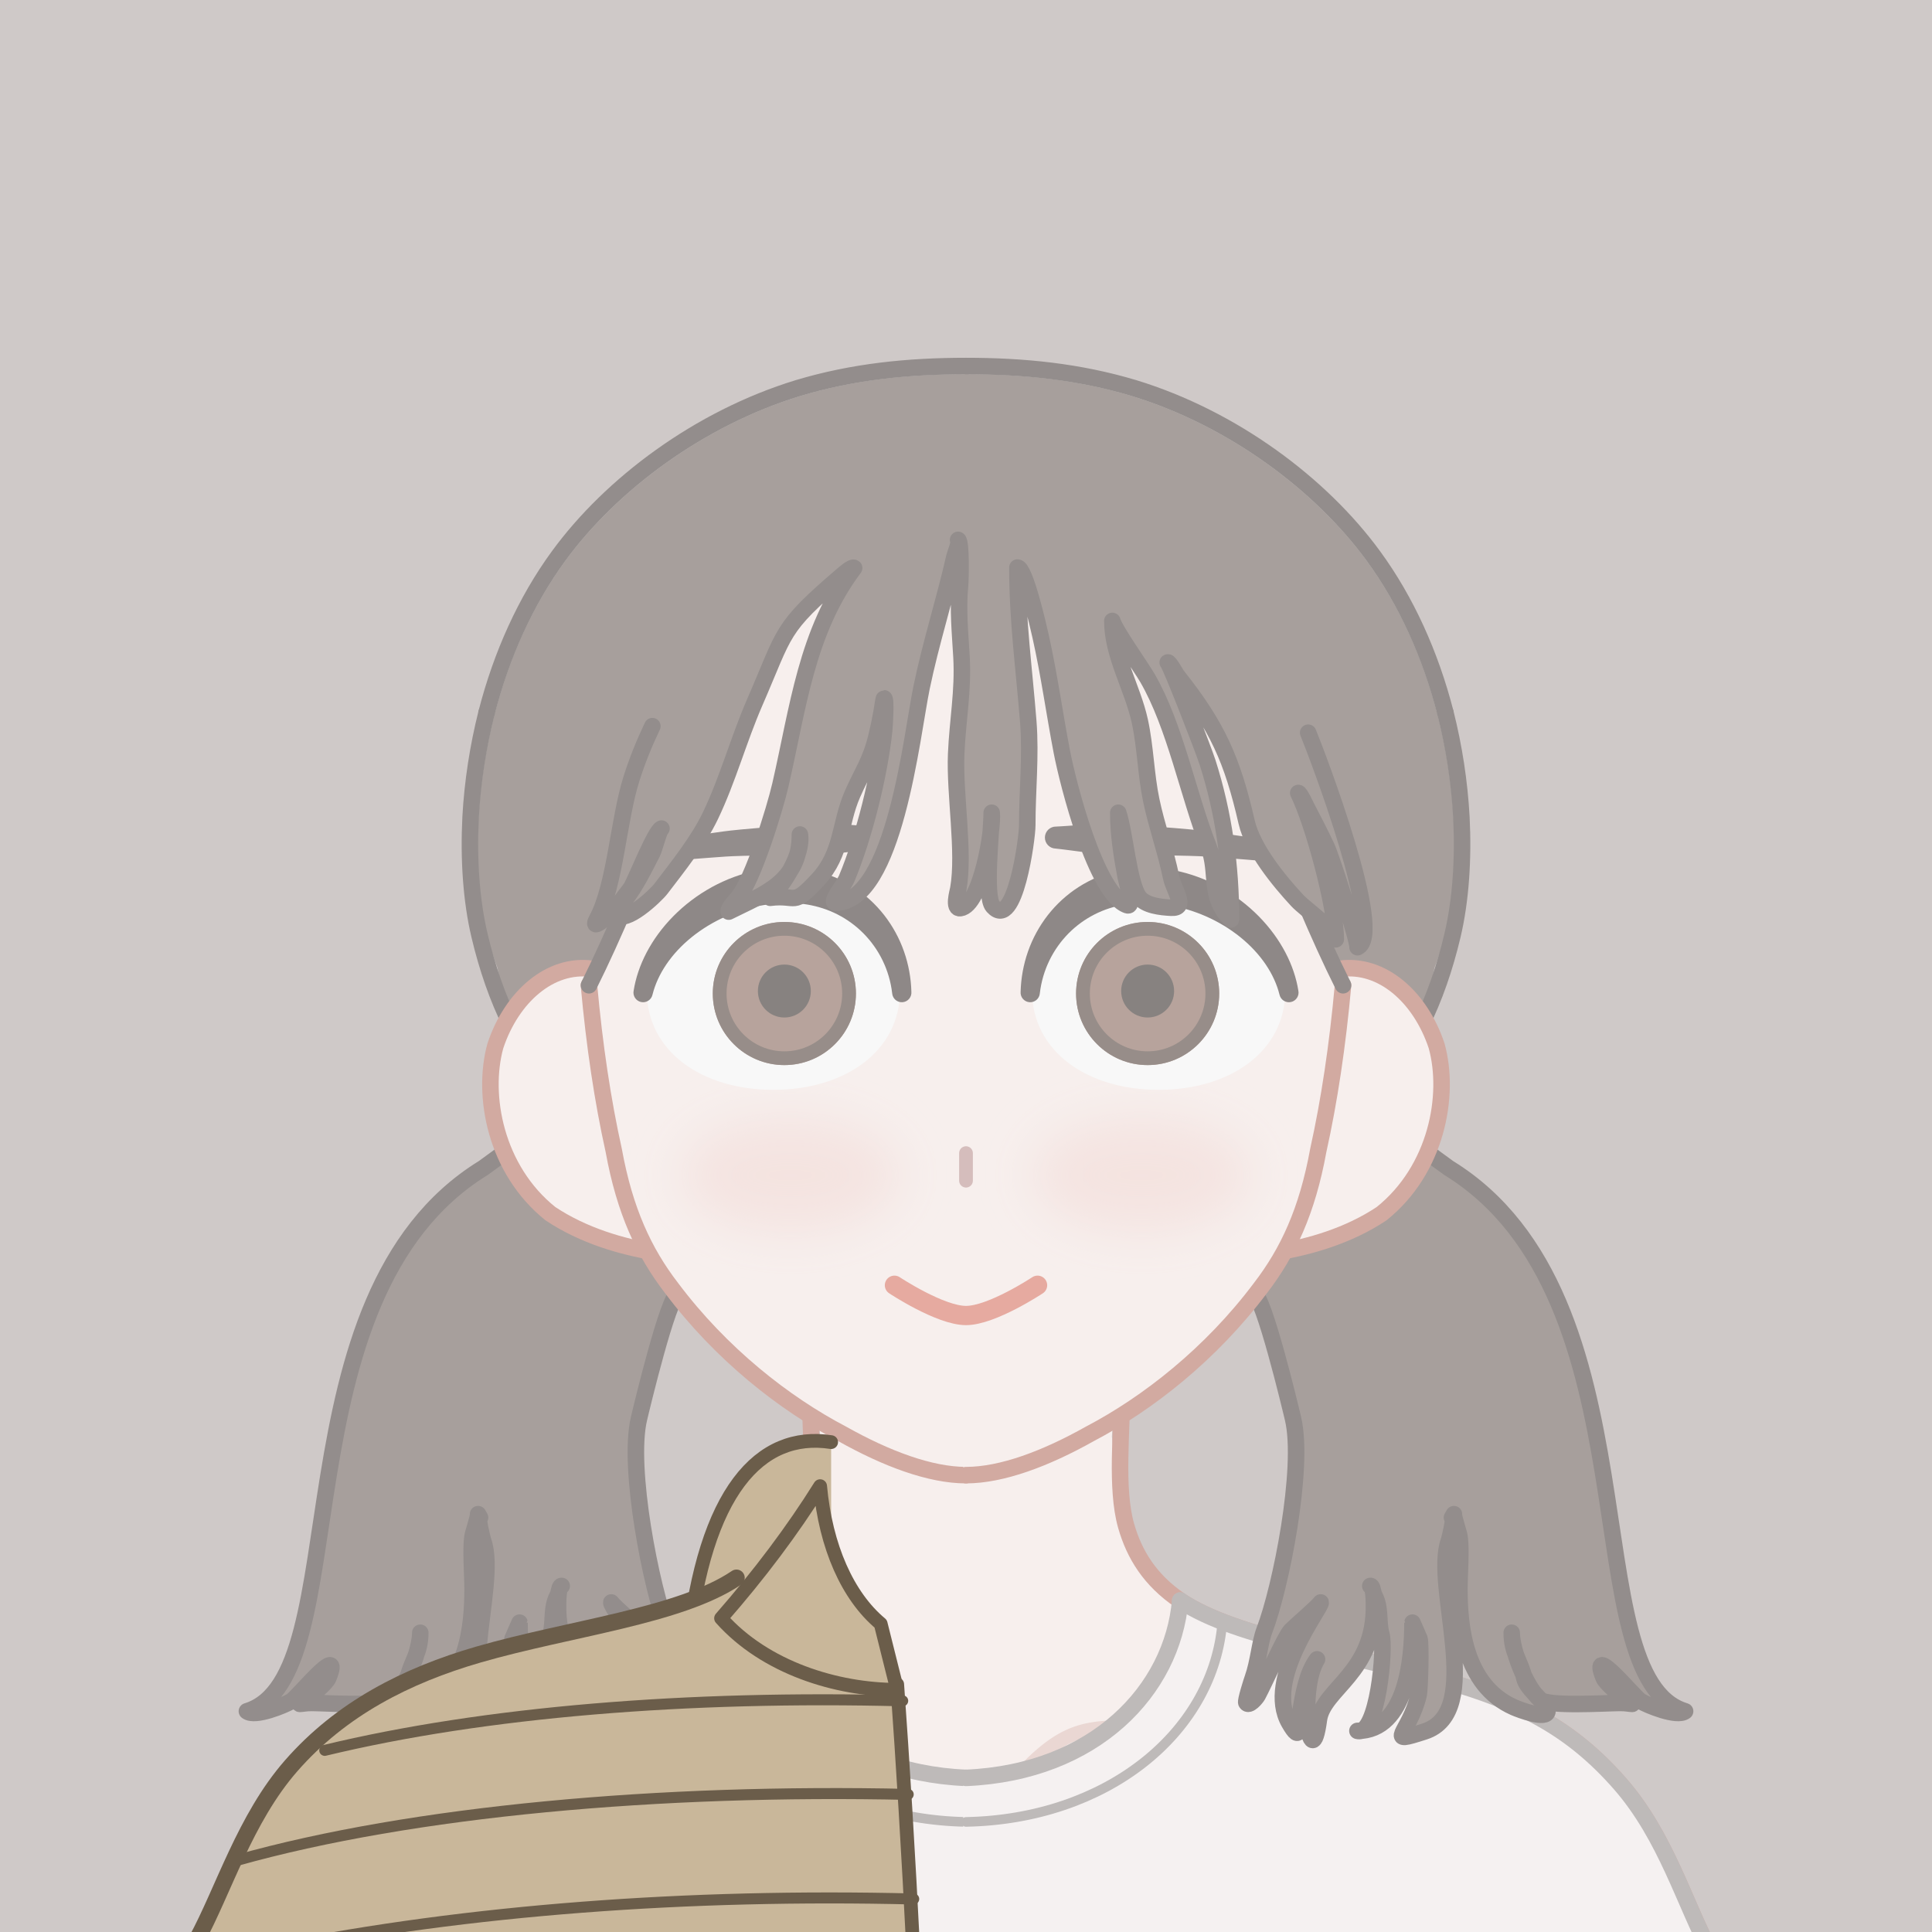
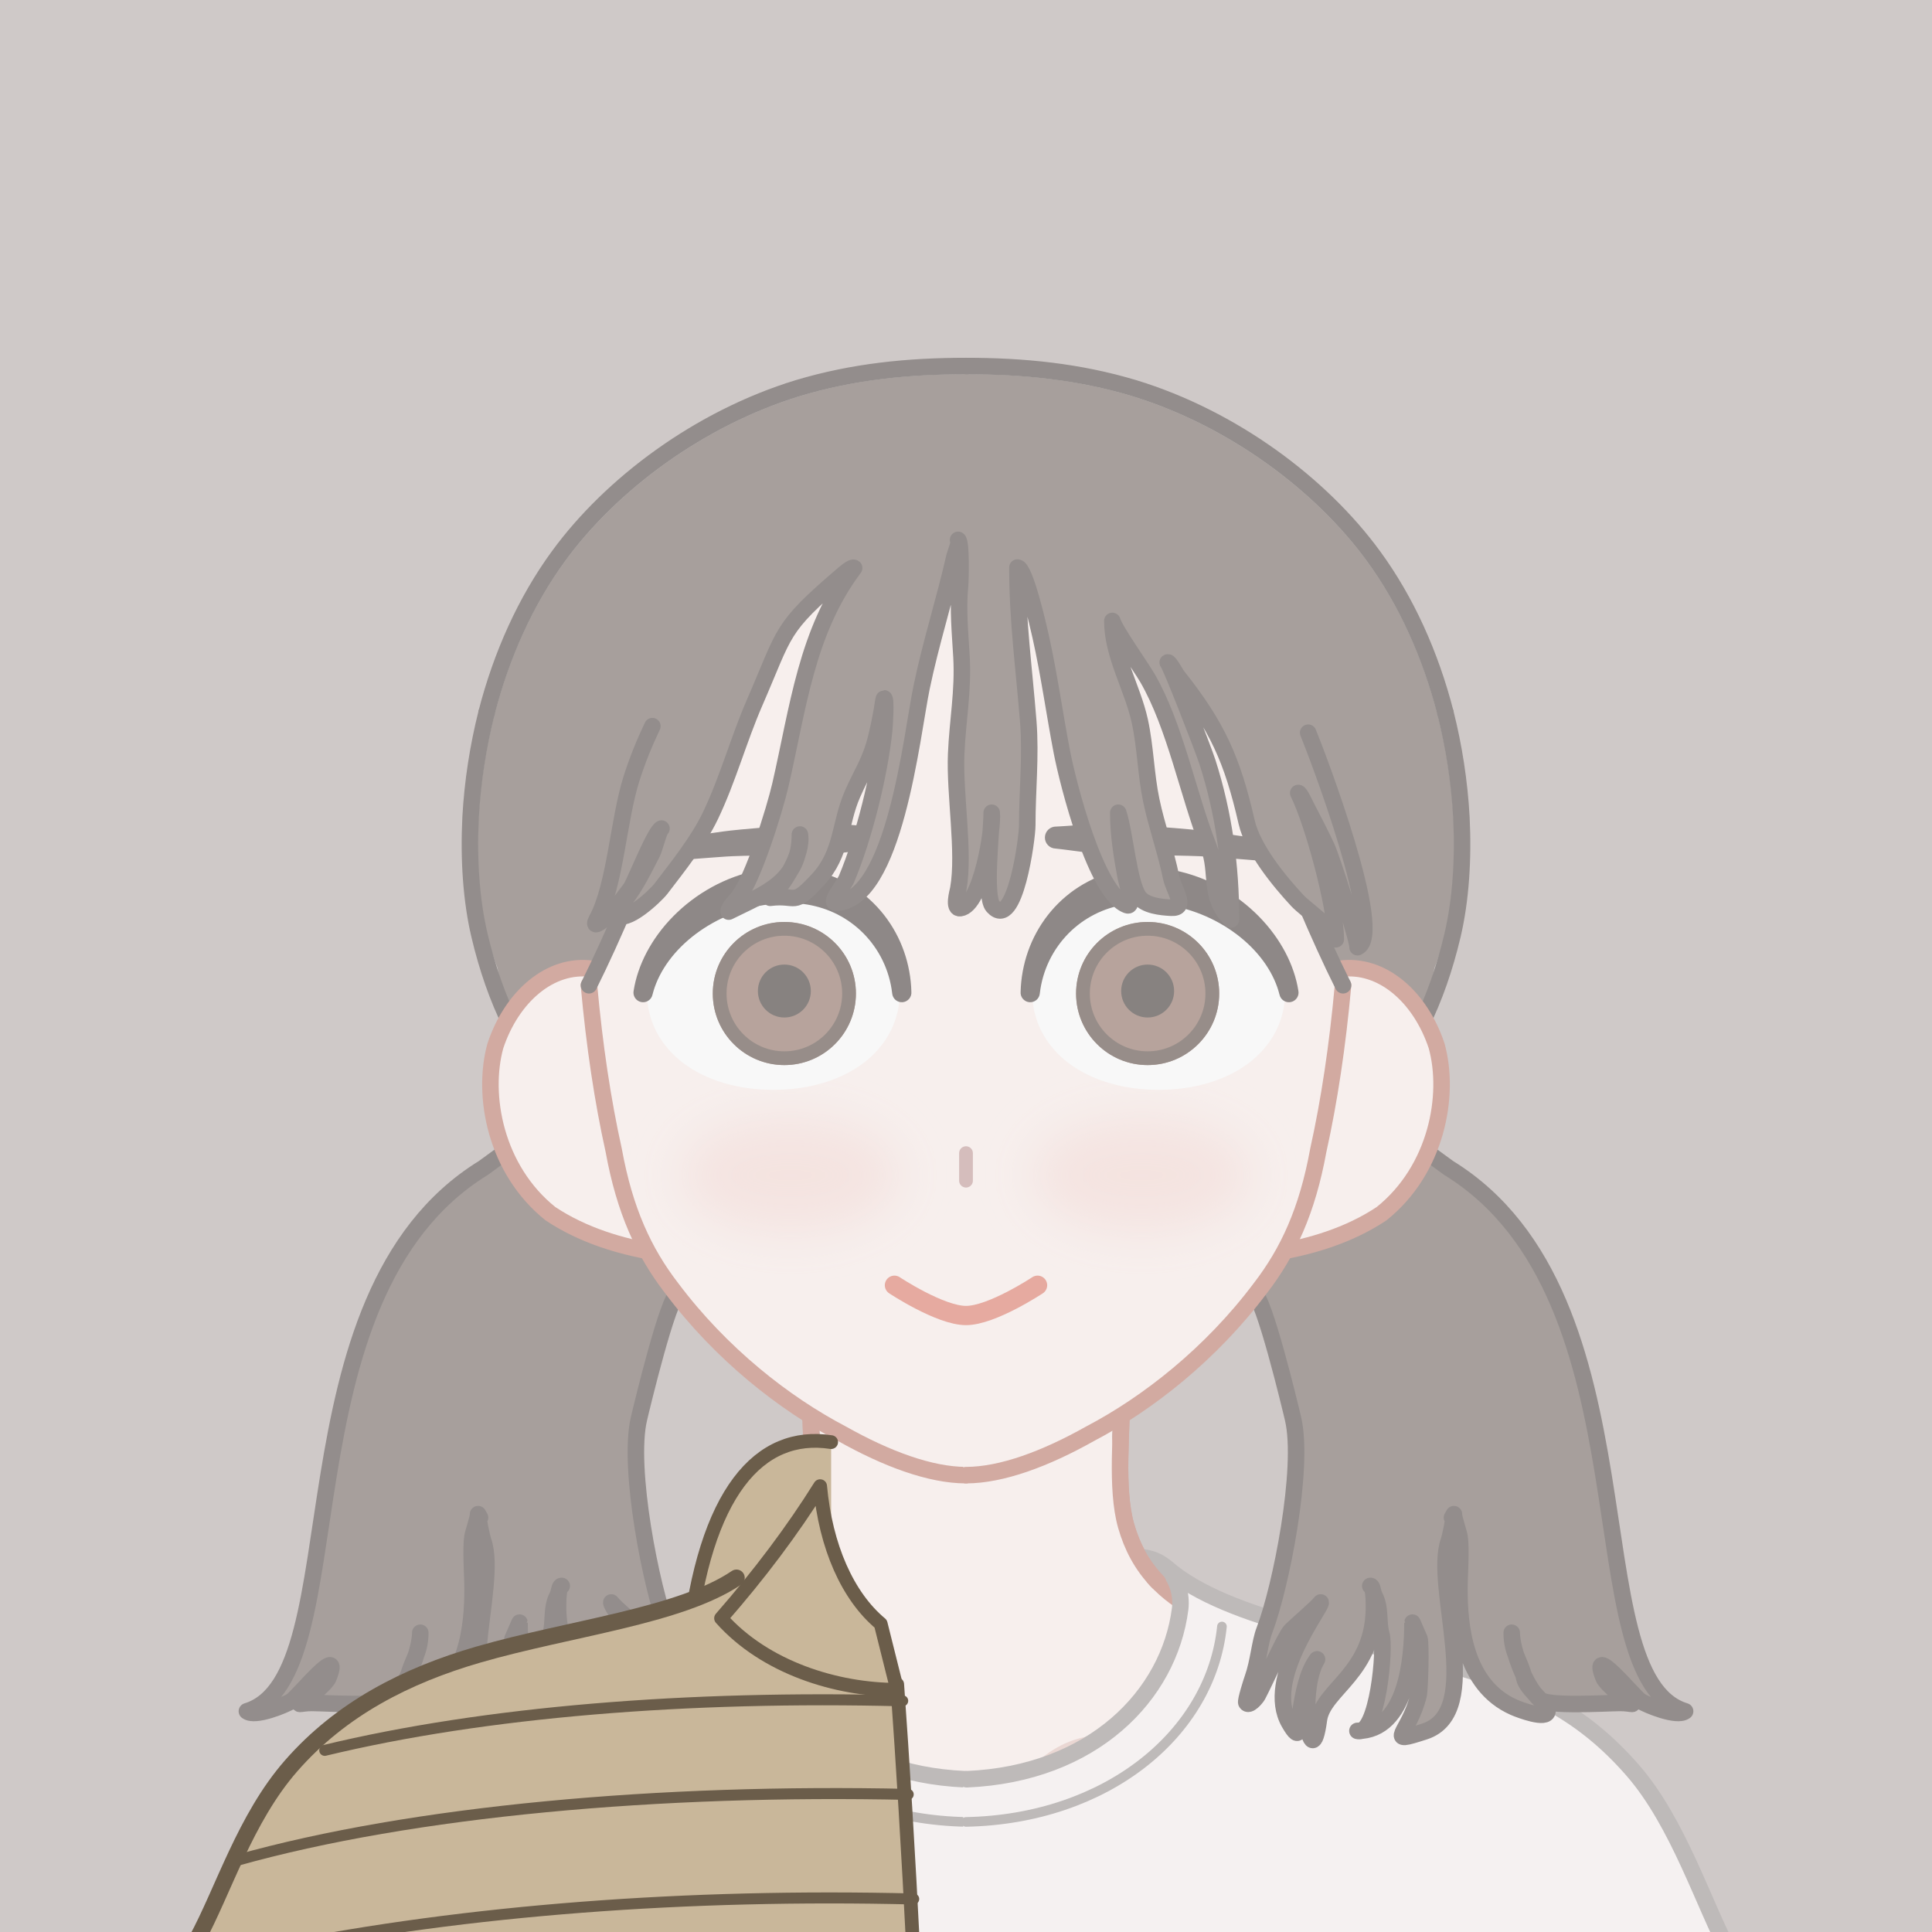
<svg xmlns="http://www.w3.org/2000/svg" width="702" height="702" viewBox="0 0 702 702">
  <g id="_ref">
    <g opacity="0.5">
      <defs>
-         <clipPath id="makeup-blush-clip-path-31">
+         <clipPath id="makeup-blush-clip-path-32">
          <path d="M215.154 389.2 L359.154 389.2 L359.154 464.8 L215.154 464.8 Z" />
        </clipPath>
-         <filter id="makeup-blush-filter-11" filterUnits="userSpaceOnUse" x="218.154" y="377" width="138" height="100" color-interpolation-filters="sRGB">
+         <filter id="makeup-blush-filter-12" filterUnits="userSpaceOnUse" x="218.154" y="377" width="138" height="100" color-interpolation-filters="sRGB">
          <feGaussianBlur in="SourceGraphic" stdDeviation="9" color-interpolation-filters="linearRGB" />
        </filter>
-         <clipPath id="cg-eye1">
+         <clipPath id="cg-eye2">
          <path d="M242 360 C242 338 262 326 288 326 C314 326 334 338 334 360 C334 382 314 396 288 396 C262 396 242 382 242 360 Z" fill="#ffffff" />
        </clipPath>
      </defs>
      <rect width="702" height="702" fill="#ada19f" />
      <g data-layer="body">
        <g>
          <g>
            <path d="M296 490 L298 522 C293.615 554.385 304.615 564.885 259.333 589.667 L210.333 604.167 C118.615 622.385 119.615 639.385 96.5 675.5 L80.5 709 L352 712 L352 490 Z" fill="#fdeeea" />
            <path d="M80.177 709.772 C89.948 691.718 96.554 667.356 113.323 648.166 C131.428 627.449 150.416 618.37 176.588 610.801 C209.733 601.215 252.656 595.455 273.168 581.575 C284.163 574.134 289.86 564.776 292.817 554.408 C296.711 540.759 294.236 520.005 294.407 505.93 C294.426 504.332 294.448 497.885 294.448 490.885" fill="none" stroke="#b46352" stroke-width="6" stroke-linecap="round" stroke-linejoin="round" />
-             <path d="M206.199 621.718 C242.115 627.218 260.37 624.907 278.628 626.62 C302.176 628.831 310.481 624.084 328.115 641.718" fill="none" stroke="#b46352" stroke-width="5" stroke-linecap="round" opacity="0.35" />
+             <path d="M208.379 623.077 C244.052 629.981 262.383 628.387 280.56 630.815 C304.003 633.947 312.488 629.53 329.417 647.841" fill="none" stroke="#b46352" stroke-width="5" stroke-linecap="round" opacity="0.35" />
          </g>
        </g>
        <g transform="translate(702 0) scale(-1 1)">
          <g>
            <path d="M296 490 L298 522 C293.615 554.385 304.615 564.885 259.333 589.667 L210.333 604.167 C118.615 622.385 119.615 639.385 96.5 675.5 L80.5 709 L352 712 L352 490 Z" fill="#fdeeea" />
            <path d="M80.177 709.772 C89.948 691.718 96.554 667.356 113.323 648.166 C131.428 627.449 150.416 618.37 176.588 610.801 C209.733 601.215 252.656 595.455 273.168 581.575 C284.163 574.134 289.86 564.776 292.817 554.408 C296.711 540.759 294.236 520.005 294.407 505.93 C294.426 504.332 294.448 497.885 294.448 490.885" fill="none" stroke="#b46352" stroke-width="6" stroke-linecap="round" stroke-linejoin="round" />
-             <path d="M206.199 621.718 C242.115 627.218 260.37 624.907 278.628 626.62 C302.176 628.831 310.481 624.084 328.115 641.718" fill="none" stroke="#b46352" stroke-width="5" stroke-linecap="round" opacity="0.35" />
+             <path d="M208.379 623.077 C244.052 629.981 262.383 628.387 280.56 630.815 C304.003 633.947 312.488 629.53 329.417 647.841" fill="none" stroke="#b46352" stroke-width="5" stroke-linecap="round" opacity="0.35" />
          </g>
        </g>
      </g>
      <g data-layer="cloth">
        <g>
          <g>
-             <path d="M273.168 581.575 C252.656 595.455 209.733 601.215 176.588 610.801 C150.416 618.37 131.428 627.449 113.323 648.166 C96.554 667.356 89.948 691.718 80.177 709.772 L76 712 L352 712 L352 646 C304 644 276 614 273.168 581.575 Z" fill="#f9f2f1" />
-             <path d="M273.168 581.575 C252.656 595.455 209.733 601.215 176.588 610.801 C150.416 618.37 131.428 627.449 113.323 648.166 C96.554 667.356 89.948 691.718 80.177 709.772" fill="none" stroke="#8b8382" stroke-width="6" stroke-linecap="round" stroke-linejoin="round" />
-             <path d="M273.168 581.575 C276 614 304 644 351 646" fill="none" stroke="#8b8382" stroke-width="6" stroke-linecap="round" stroke-linejoin="round" />
+             <path d="M287.879 565.797 C284.026 565.994 281.02 567.296 278.753 569.214" fill="none" stroke="#8b8382" stroke-width="6" stroke-linecap="round" stroke-linejoin="round" />
+           </g>
+           <g>
+             <path d="M273.168 575.575 C243.359 590.119 202.733 597.965 169.588 607.551 C129.859 621.619 123.678 627.449 105.573 648.166 C88.804 667.356 85.948 688.218 76.177 706.272 L73.25 712.25 L352 712 L352 646 C304 644 274.109 614.869 273.168 575.575 Z" fill="#f9f2f1" />
+             <path d="M278.001 569.742 C255.95 589.066 205.233 596.215 172.088 605.801 C145.916 613.37 126.928 622.449 108.823 643.166 C92.054 662.356 82.948 692.218 73.177 710.272" fill="none" stroke="#8b8382" stroke-width="6" stroke-linecap="round" stroke-linejoin="round" />
            <path d="M258 591 C262 630 300 661 351 662" fill="none" stroke="#8b8382" stroke-width="3.5" stroke-linecap="round" stroke-linejoin="round" />
-           </g>
-         </g>
-         <g transform="translate(702 0) scale(-1 1)">
-           <g>
-             <path d="M273.168 581.575 C252.656 595.455 209.733 601.215 176.588 610.801 C150.416 618.37 131.428 627.449 113.323 648.166 C96.554 667.356 89.948 691.718 80.177 709.772 L76 712 L352 712 L352 646 C304 644 276 614 273.168 581.575 Z" fill="#f9f2f1" />
-             <path d="M273.168 581.575 C252.656 595.455 209.733 601.215 176.588 610.801 C150.416 618.37 131.428 627.449 113.323 648.166 C96.554 667.356 89.948 691.718 80.177 709.772" fill="none" stroke="#8b8382" stroke-width="6" stroke-linecap="round" stroke-linejoin="round" />
-             <path d="M273.168 581.575 C276 614 304 644 351 646" fill="none" stroke="#8b8382" stroke-width="6" stroke-linecap="round" stroke-linejoin="round" />
+             <path d="M278.753 569.214 C274.101 573.151 272.561 579.686 273.19 584.598 C277.219 616.041 304.972 644.552 350.75 646.5" fill="none" stroke="#8b8382" stroke-width="6" stroke-linecap="round" stroke-linejoin="round" />
+           </g>
+         </g>
+         <g transform="translate(702 0) scale(-1 1)">
+           <g>
+             <path d="M287.879 565.797 C284.026 565.994 281.02 567.296 278.753 569.214" fill="none" stroke="#8b8382" stroke-width="6" stroke-linecap="round" stroke-linejoin="round" />
+           </g>
+           <g>
+             <path d="M273.168 575.575 C243.359 590.119 202.733 597.965 169.588 607.551 C129.859 621.619 123.678 627.449 105.573 648.166 C88.804 667.356 85.948 688.218 76.177 706.272 L73.25 712.25 L352 712 L352 646 C304 644 274.109 614.869 273.168 575.575 Z" fill="#f9f2f1" />
+             <path d="M278.001 569.742 C255.95 589.066 205.233 596.215 172.088 605.801 C145.916 613.37 126.928 622.449 108.823 643.166 C92.054 662.356 82.948 692.218 73.177 710.272" fill="none" stroke="#8b8382" stroke-width="6" stroke-linecap="round" stroke-linejoin="round" />
            <path d="M258 591 C262 630 300 661 351 662" fill="none" stroke="#8b8382" stroke-width="3.5" stroke-linecap="round" stroke-linejoin="round" />
+             <path d="M278.753 569.214 C274.101 573.151 272.561 579.686 273.19 584.598 C277.219 616.041 304.972 644.552 350.75 646.5" fill="none" stroke="#8b8382" stroke-width="6" stroke-linecap="round" stroke-linejoin="round" />
+           </g>
+         </g>
+       </g>
+       <g data-layer="skinNeck">
+         <g>
+           <g>
+             <path d="M352 577.869 L352 490 L296 490 L298 522 C294.607 547.062 300.427 559.017 282.246 574.628" fill="#fdeeea" />
+             <path d="M281.339 574.764 C287.189 568.716 290.703 561.82 292.817 554.408 C296.711 540.759 294.236 520.005 294.407 505.93 C294.426 504.332 294.448 497.885 294.448 490.885" fill="none" stroke="#b46352" stroke-width="6" stroke-linecap="round" stroke-linejoin="round" />
+           </g>
+         </g>
+         <g transform="translate(702 0) scale(-1 1)">
+           <g>
+             <path d="M352 577.869 L352 490 L296 490 L298 522 C294.607 547.062 300.427 559.017 282.246 574.628" fill="#fdeeea" />
+             <path d="M281.339 574.764 C287.189 568.716 290.703 561.82 292.817 554.408 C296.711 540.759 294.236 520.005 294.407 505.93 C294.426 504.332 294.448 497.885 294.448 490.885" fill="none" stroke="#b46352" stroke-width="6" stroke-linecap="round" stroke-linejoin="round" />
          </g>
        </g>
      </g>
      <g data-layer="hairMid">
        <g>
          <g>
            <path d="M246.346 470.051 C252.058 457.884 251.33 448.199 243.07 434.669 C238.956 426.719 237.325 420.839 228.711 415.289 C206.623 401.069 195.92 409.499 175.625 424.389 C99.328 471.409 130.552 609.403 89.711 621.793 C92.696 624.063 103.403 619.583 105.822 618.153 C108.255 616.713 124.757 596.133 119.336 609.653 C118.582 611.533 113.631 615.683 111.427 617.133 C106.635 620.283 109.057 618.723 113.403 618.773 C118.927 618.823 139.489 620.153 142.388 617.583 C147.818 612.773 152.711 599.273 152.711 593.263 C152.711 600.773 149.385 603.763 148.149 609.773 C147.304 613.873 139.593 619.023 139.706 621.733 C139.843 625.043 149.803 621.283 151.883 620.363 C170.299 612.233 171.711 589.693 171.711 577.413 C171.711 572.163 170.979 563.063 171.67 558.353 C171.876 556.953 173.9 551.093 173.711 550.173 C173.96 550.589 174.197 551.005 174.421 551.422 L174.11 550.922 C173.439 551.258 175.192 558.829 175.579 559.922 C181.477 576.576 162.297 622.015 184.409 629.153 C199.261 633.947 190.038 630.137 186.546 615.971 C186.03 613.875 185.61 597.159 186.226 595.409 C186.446 594.785 188.796 589.666 188.777 589.589 C188.777 602.195 190.785 628.922 208.777 628.922 C201.455 630.753 198.534 598.933 200.068 593.773 C201.338 589.499 200.169 584.271 202.538 579.84 C203.243 578.52 203.238 576.081 204.11 576.256 C202.849 576.003 202.797 581.895 202.777 582.922 C202.285 607.842 221.252 613.552 222.777 624.922 C225.695 646.676 230.392 614.04 223.444 602.922 C227.157 607.873 228.466 615.721 229.444 621.589 C230.324 626.871 228.975 634.026 233.57 626.033 C242.692 610.164 221.67 584.015 222.11 582.256 C223.525 584.142 230.728 590.225 232.983 592.471 C235.024 594.505 242.514 611.398 245.016 616.038 C245.475 616.889 248.24 620.248 249.146 618.672 C249.502 618.052 247.263 611.007 246.804 609.719 C244.719 603.857 244.271 596.797 242.595 592.453 C236.61 576.947 227.965 533.366 232.163 515.515 C233.177 511.198 242.851 470.916 246.346 470.051 Z" fill="#5d4e48" stroke="#352a27" stroke-width="6" stroke-linecap="round" stroke-linejoin="round" />
          </g>
        </g>
        <g transform="translate(702 0) scale(-1 1)">
          <g>
            <path d="M246.346 470.051 C252.058 457.884 251.33 448.199 243.07 434.669 C238.956 426.719 237.325 420.839 228.711 415.289 C206.623 401.069 195.92 409.499 175.625 424.389 C99.328 471.409 130.552 609.403 89.711 621.793 C92.696 624.063 103.403 619.583 105.822 618.153 C108.255 616.713 124.757 596.133 119.336 609.653 C118.582 611.533 113.631 615.683 111.427 617.133 C106.635 620.283 109.057 618.723 113.403 618.773 C118.927 618.823 139.489 620.153 142.388 617.583 C147.818 612.773 152.711 599.273 152.711 593.263 C152.711 600.773 149.385 603.763 148.149 609.773 C147.304 613.873 139.593 619.023 139.706 621.733 C139.843 625.043 149.803 621.283 151.883 620.363 C170.299 612.233 171.711 589.693 171.711 577.413 C171.711 572.163 170.979 563.063 171.67 558.353 C171.876 556.953 173.9 551.093 173.711 550.173 C173.96 550.589 174.197 551.005 174.421 551.422 L174.11 550.922 C173.439 551.258 175.192 558.829 175.579 559.922 C181.477 576.576 162.297 622.015 184.409 629.153 C199.261 633.947 190.038 630.137 186.546 615.971 C186.03 613.875 185.61 597.159 186.226 595.409 C186.446 594.785 188.796 589.666 188.777 589.589 C188.777 602.195 190.785 628.922 208.777 628.922 C201.455 630.753 198.534 598.933 200.068 593.773 C201.338 589.499 200.169 584.271 202.538 579.84 C203.243 578.52 203.238 576.081 204.11 576.256 C202.849 576.003 202.797 581.895 202.777 582.922 C202.285 607.842 221.252 613.552 222.777 624.922 C225.695 646.676 230.392 614.04 223.444 602.922 C227.157 607.873 228.466 615.721 229.444 621.589 C230.324 626.871 228.975 634.026 233.57 626.033 C242.692 610.164 221.67 584.015 222.11 582.256 C223.525 584.142 230.728 590.225 232.983 592.471 C235.024 594.505 242.514 611.398 245.016 616.038 C245.475 616.889 248.24 620.248 249.146 618.672 C249.502 618.052 247.263 611.007 246.804 609.719 C244.719 603.857 244.271 596.797 242.595 592.453 C236.61 576.947 227.965 533.366 232.163 515.515 C233.177 511.198 242.851 470.916 246.346 470.051 Z" fill="#5d4e48" stroke="#352a27" stroke-width="6" stroke-linecap="round" stroke-linejoin="round" />
          </g>
        </g>
      </g>
      <g data-layer="hairBase">
        <g>
          <g>
            <path d="M352 381.448 L352 135.951 L351.016 135.951 C330.344 135.951 310.656 137.919 290.968 143.826 C255.53 154.654 224.03 178.279 205.327 203.873 C186.623 229.467 175.795 262.936 173.826 297.39 C172.842 317.077 174.811 336.765 180.717 351.531 C182.027 358.081 184.209 364.632 187.262 370.602 C187.365 370.682 201.168 393.038 203.562 396.448 C204.832 398.257 211.612 404.019 213.517 405.842 C223.248 415.153 227.833 417.061 239.562 423.948 C253.821 432.321 287.168 441.633 303.192 437.819 C328.028 431.907 350.54 430.17 351.074 398.222 C351.102 396.519 351.452 381.949 352 381.448 Z" fill="#5d4e48" />
          </g>
          <g>
            <path d="M351 133 C330 133 310 135 290 141 C254 152 222 176 203 202 C191 218.4 182.2 238 176.8 259" fill="none" stroke="#352a27" stroke-width="6" stroke-linecap="round" stroke-linejoin="round" />
          </g>
          <g>
            <path d="M176.8 259 C173.7 271.3 171.7 284.1 171 297 C170.247 312.067 171.196 327.134 174.275 340.064 C179.731 362.97 189.199 384.12 205.639 400.625 C218.159 413.194 231.61 422.103 248.042 428.491 C248.47 428.658 248.896 428.816 249.319 428.964 C252.635 430.122 260.334 430.818 262.896 432.282" fill="none" stroke="#352a27" stroke-width="6" stroke-linecap="round" stroke-linejoin="round" />
          </g>
        </g>
        <g transform="translate(702 0) scale(-1 1)">
          <g>
            <path d="M352 381.448 L352 135.951 L351.016 135.951 C330.344 135.951 310.656 137.919 290.968 143.826 C255.53 154.654 224.03 178.279 205.327 203.873 C186.623 229.467 175.795 262.936 173.826 297.39 C172.842 317.077 174.811 336.765 180.717 351.531 C182.027 358.081 184.209 364.632 187.262 370.602 C187.365 370.682 201.168 393.038 203.562 396.448 C204.832 398.257 211.612 404.019 213.517 405.842 C223.248 415.153 227.833 417.061 239.562 423.948 C253.821 432.321 287.168 441.633 303.192 437.819 C328.028 431.907 350.54 430.17 351.074 398.222 C351.102 396.519 351.452 381.949 352 381.448 Z" fill="#5d4e48" />
          </g>
          <g>
            <path d="M351 133 C330 133 310 135 290 141 C254 152 222 176 203 202 C191 218.4 182.2 238 176.8 259" fill="none" stroke="#352a27" stroke-width="6" stroke-linecap="round" stroke-linejoin="round" />
          </g>
          <g>
            <path d="M176.8 259 C173.7 271.3 171.7 284.1 171 297 C170.247 312.067 171.196 327.134 174.275 340.064 C179.731 362.97 189.199 384.12 205.639 400.625 C218.159 413.194 231.61 422.103 248.042 428.491 C248.47 428.658 248.896 428.816 249.319 428.964 C252.635 430.122 260.334 430.818 262.896 432.282" fill="none" stroke="#352a27" stroke-width="6" stroke-linecap="round" stroke-linejoin="round" />
          </g>
        </g>
      </g>
      <g data-layer="ear">
        <g>
          <g>
            <path d="M215 352 C200 350 186 362 180 380 C175 398 180 425 200 441 C212 449 226 453 238 455 L225 380 Z" fill="#fdeeea" />
            <path d="M215 352 C200 350 186 362 180 380 C175 398 180 425 200 441 C212 449 226 453 238 455" fill="none" stroke="#b46352" stroke-width="6" stroke-linecap="round" stroke-linejoin="round" />
          </g>
        </g>
        <g transform="translate(702 0) scale(-1 1)">
          <g>
            <path d="M215 352 C200 350 186 362 180 380 C175 398 180 425 200 441 C212 449 226 453 238 455 L225 380 Z" fill="#fdeeea" />
            <path d="M215 352 C200 350 186 362 180 380 C175 398 180 425 200 441 C212 449 226 453 238 455" fill="none" stroke="#b46352" stroke-width="6" stroke-linecap="round" stroke-linejoin="round" />
          </g>
        </g>
      </g>
      <g data-layer="face">
        <g>
          <g>
            <path d="M352 200 L351 200 C322 200 296 208 278 228 C262 246 250 272 240 298 C232 318 223 340 214 358 C216 380 219 400 223 418 C227 440 234 455 244 468 C262 492 285 510 306 521 C322 530 338 536 351 536 L352 536 Z" fill="#fdeeea" />
            <path d="M214 358 C216 380 219 400 223 418 C227 440 234 455 244 468 C262 492 285 510 306 521 C322 530 338 536 351 536" fill="none" stroke="#b46352" stroke-width="6" stroke-linecap="round" stroke-linejoin="round" />
          </g>
        </g>
        <g transform="translate(702 0) scale(-1 1)">
          <g>
            <path d="M352 200 L351 200 C322 200 296 208 278 228 C262 246 250 272 240 298 C232 318 223 340 214 358 C216 380 219 400 223 418 C227 440 234 455 244 468 C262 492 285 510 306 521 C322 530 338 536 351 536 L352 536 Z" fill="#fdeeea" />
            <path d="M214 358 C216 380 219 400 223 418 C227 440 234 455 244 468 C262 492 285 510 306 521 C322 530 338 536 351 536" fill="none" stroke="#b46352" stroke-width="6" stroke-linecap="round" stroke-linejoin="round" />
          </g>
        </g>
      </g>
      <g data-layer="makeup">
        <g>
          <g>
-             <g clip-path="url(#makeup-blush-clip-path-31)">
-               <g filter="url(#makeup-blush-filter-11)">
+             <g clip-path="url(#makeup-blush-clip-path-32)">
+               <g filter="url(#makeup-blush-filter-12)">
                <ellipse cx="287.154" cy="427" rx="40" ry="21" fill="#f3bfb8" opacity="0.5" />
              </g>
            </g>
          </g>
        </g>
        <g transform="translate(702 0) scale(-1 1)">
          <g>
-             <g clip-path="url(#makeup-blush-clip-path-31)">
-               <g filter="url(#makeup-blush-filter-11)">
+             <g clip-path="url(#makeup-blush-clip-path-32)">
+               <g filter="url(#makeup-blush-filter-12)">
                <ellipse cx="287.154" cy="427" rx="40" ry="21" fill="#f3bfb8" opacity="0.5" />
              </g>
            </g>
          </g>
        </g>
      </g>
      <g data-layer="mouth">
        <g>
          <path d="M351 419 L351 429" fill="none" stroke="#b98a88" stroke-width="5" stroke-linecap="round" />
        </g>
        <g>
          <path d="M325 467 C325 467 341.59 478 351 478 C360.41 478 377 467 377 467" fill="none" stroke="#dc6450" stroke-width="7" stroke-linecap="round" stroke-linejoin="round" />
        </g>
      </g>
      <g data-layer="eye">
        <g transform="translate(285 361) scale(1) translate(-292 -361)">
          <path d="M242 360 C242 338 262 326 288 326 C314 326 334 338 334 360 C334 382 314 396 288 396 C262 396 242 382 242 360 Z" fill="#ffffff" />
-           <g clip-path="url(#cg-eye1)">
+           <g clip-path="url(#cg-eye2)">
            <g transform="translate(292 361) scale(0.26)">
              <g transform="translate(-110 -110) scale(1)">
                <g>
                  <circle cx="110" cy="110" r="100" fill="#7e5647" />
                  <circle cx="110" cy="106.526" r="37" fill="#1e1410" />
                </g>
              </g>
            </g>
            <circle cx="292" cy="361" r="23.5" fill="none" stroke="#3e2a22" stroke-width="5" />
          </g>
          <g>
            <polygon points="237.252,359.897 237.551,358.24 237.883,356.76 237.941,356.513 238.406,354.792 238.803,353.526 238.951,353.061 239.578,351.317 239.962,350.368 240.28,349.584 241.058,347.862 241.344,347.294 241.925,346.127 242.867,344.408 242.928,344.314 243.885,342.708 244.617,341.579 244.985,341.016 246.164,339.343 246.569,338.814 247.417,337.698 248.568,336.29 248.745,336.08 250.15,334.489 250.84,333.764 251.624,332.938 253.169,331.426 253.251,331.357 254.778,329.959 255.664,329.208 256.451,328.542 258.188,327.176 258.338,327.071 259.976,325.871 260.978,325.193 261.816,324.627 263.713,323.445 263.884,323.351 265.648,322.334 266.723,321.768 267.619,321.299 269.636,320.333 269.832,320.251 271.687,319.443 272.839,318.994 273.747,318.642 275.844,317.917 276.12,317.835 277.977,317.271 279.259,316.935 280.089,316.72 282.225,316.252 282.674,316.172 284.386,315.867 285.904,315.658 286.538,315.572 288.676,315.367 289.401,315.327 290.829,315.25 292.642,315.226 293.004,315.221 295.029,315.28 296.147,315.36 297.018,315.423 298.974,315.649 299.642,315.754 300.899,315.956 302.839,316.351 303.092,316.412 304.736,316.824 306.239,317.271 306.592,317.373 308.418,318.001 309.548,318.446 310.23,318.713 311.993,319.495 312.749,319.869 313.708,320.347 315.391,321.276 315.82,321.534 317.035,322.277 318.624,323.341 318.745,323.424 320.158,324.467 321.316,325.4 321.654,325.667 323.091,326.923 323.903,327.696 324.47,328.235 325.79,329.602 326.297,330.172 327.055,331.028 328.256,332.499 328.49,332.806 329.392,334.018 330.352,335.425 330.465,335.582 331.471,337.186 332.122,338.33 332.409,338.828 333.281,340.508 333.67,341.338 334.08,342.214 334.808,343.949 334.992,344.434 335.468,345.715 336.057,347.505 336.088,347.599 336.571,349.304 336.901,350.668 337.014,351.126 337.388,352.973 337.543,353.928 337.688,354.817 337.915,356.668 337.962,357.21 338.072,358.537 338.153,360.357 338.146,361.044 338.006,361.715 337.737,362.346 337.35,362.913 336.861,363.394 336.286,363.769 335.65,364.026 334.976,364.153 334.29,364.146 333.618,364.006 332.987,363.737 332.42,363.35 331.94,362.861 331.564,362.286 331.308,361.65 331.18,360.976 330.952,359.311 330.741,358.141 330.667,357.75 330.321,356.221 330.125,355.498 329.911,354.712 329.435,353.212 329.326,352.918 328.903,351.751 328.295,350.262 328.289,350.247 332.186,348.915 328.346,350.404 327.667,348.922 327.122,347.855 326.963,347.551 326.209,346.222 325.793,345.553 325.404,344.931 324.546,343.673 324.313,343.364 323.644,342.461 322.641,341.211 326.581,338.437 322.758,341.37 322.695,341.298 321.707,340.166 320.806,339.215 320.678,339.088 319.611,338.057 318.914,337.435 318.503,337.07 317.368,336.138 316.918,335.8 316.202,335.257 315.002,334.422 314.826,334.316 313.769,333.636 312.455,332.862 312.429,332.847 315.575,328.126 312.628,332.973 311.255,332.235 310.187,331.716 309.949,331.605 308.63,331.03 307.86,330.729 307.304,330.513 305.949,330.043 305.483,329.903 304.56,329.62 303.179,329.254 303.067,329.233 301.785,328.941 300.369,328.674 300.36,328.676 298.901,328.459 297.886,328.344 297.468,328.298 296.013,328.186 295.393,328.162 294.522,328.124 292.996,328.113 292.886,328.117 291.308,328.156 290.115,328.224 289.625,328.251 287.955,328.397 287.555,328.445 286.26,328.598 284.767,328.824 284.542,328.856 282.84,329.164 282.225,329.296 281.147,329.526 279.48,329.94 279.412,329.953 277.697,330.432 276.975,330.658 276,330.962 274.294,331.56 274.289,331.557 272.589,332.208 271.847,332.519 270.917,332.909 269.253,333.675 269.166,333.715 266.483,328.557 269.341,333.62 267.607,334.487 266.89,334.872 265.995,335.352 264.409,336.278 264.333,336.322 261.3,331.723 264.49,336.215 262.858,337.24 262.157,337.711 261.347,338.255 259.821,339.363 259.808,339.373 256.523,335.37 259.946,339.255 258.454,340.418 257.716,341.032 257.083,341.559 255.762,342.739 255.685,342.806 254.501,343.949 253.647,344.833 253.301,345.188 252.159,346.459 251.834,346.845 251.082,347.752 250.048,349.104 250.03,349.127 246.472,346.733 250.12,348.988 249.134,350.389 248.514,351.347 248.254,351.743 247.457,353.088 247.132,353.691 246.724,354.451 246.056,355.833 245.922,356.135 245.462,357.208 244.942,358.578 244.909,358.668 244.488,359.962 244.081,361.436 243.865,362.087 243.527,362.684 243.078,363.203 242.537,363.625 241.924,363.933 241.262,364.116 240.578,364.166 239.897,364.081 239.246,363.865 238.649,363.527 238.13,363.078 237.708,362.537 237.4,361.924 237.218,361.262 237.168,360.578" fill="#2b201d" />
          </g>
        </g>
        <g transform="translate(702 0) scale(-1 1)">
          <g transform="translate(285 361) scale(1) translate(-292 -361)">
            <path d="M242 360 C242 338 262 326 288 326 C314 326 334 338 334 360 C334 382 314 396 288 396 C262 396 242 382 242 360 Z" fill="#ffffff" />
-             <g clip-path="url(#cg-eye1)">
+             <g clip-path="url(#cg-eye2)">
              <g transform="translate(292 361) scale(0.26)">
                <g transform="translate(-110 -110) scale(1)">
                  <g>
                    <circle cx="110" cy="110" r="100" fill="#7e5647" />
                    <circle cx="110" cy="106.526" r="37" fill="#1e1410" />
                  </g>
                </g>
              </g>
              <circle cx="292" cy="361" r="23.5" fill="none" stroke="#3e2a22" stroke-width="5" />
            </g>
            <g>
              <polygon points="237.252,359.897 237.551,358.24 237.883,356.76 237.941,356.513 238.406,354.792 238.803,353.526 238.951,353.061 239.578,351.317 239.962,350.368 240.28,349.584 241.058,347.862 241.344,347.294 241.925,346.127 242.867,344.408 242.928,344.314 243.885,342.708 244.617,341.579 244.985,341.016 246.164,339.343 246.569,338.814 247.417,337.698 248.568,336.29 248.745,336.08 250.15,334.489 250.84,333.764 251.624,332.938 253.169,331.426 253.251,331.357 254.778,329.959 255.664,329.208 256.451,328.542 258.188,327.176 258.338,327.071 259.976,325.871 260.978,325.193 261.816,324.627 263.713,323.445 263.884,323.351 265.648,322.334 266.723,321.768 267.619,321.299 269.636,320.333 269.832,320.251 271.687,319.443 272.839,318.994 273.747,318.642 275.844,317.917 276.12,317.835 277.977,317.271 279.259,316.935 280.089,316.72 282.225,316.252 282.674,316.172 284.386,315.867 285.904,315.658 286.538,315.572 288.676,315.367 289.401,315.327 290.829,315.25 292.642,315.226 293.004,315.221 295.029,315.28 296.147,315.36 297.018,315.423 298.974,315.649 299.642,315.754 300.899,315.956 302.839,316.351 303.092,316.412 304.736,316.824 306.239,317.271 306.592,317.373 308.418,318.001 309.548,318.446 310.23,318.713 311.993,319.495 312.749,319.869 313.708,320.347 315.391,321.276 315.82,321.534 317.035,322.277 318.624,323.341 318.745,323.424 320.158,324.467 321.316,325.4 321.654,325.667 323.091,326.923 323.903,327.696 324.47,328.235 325.79,329.602 326.297,330.172 327.055,331.028 328.256,332.499 328.49,332.806 329.392,334.018 330.352,335.425 330.465,335.582 331.471,337.186 332.122,338.33 332.409,338.828 333.281,340.508 333.67,341.338 334.08,342.214 334.808,343.949 334.992,344.434 335.468,345.715 336.057,347.505 336.088,347.599 336.571,349.304 336.901,350.668 337.014,351.126 337.388,352.973 337.543,353.928 337.688,354.817 337.915,356.668 337.962,357.21 338.072,358.537 338.153,360.357 338.146,361.044 338.006,361.715 337.737,362.346 337.35,362.913 336.861,363.394 336.286,363.769 335.65,364.026 334.976,364.153 334.29,364.146 333.618,364.006 332.987,363.737 332.42,363.35 331.94,362.861 331.564,362.286 331.308,361.65 331.18,360.976 330.952,359.311 330.741,358.141 330.667,357.75 330.321,356.221 330.125,355.498 329.911,354.712 329.435,353.212 329.326,352.918 328.903,351.751 328.295,350.262 328.289,350.247 332.186,348.915 328.346,350.404 327.667,348.922 327.122,347.855 326.963,347.551 326.209,346.222 325.793,345.553 325.404,344.931 324.546,343.673 324.313,343.364 323.644,342.461 322.641,341.211 326.581,338.437 322.758,341.37 322.695,341.298 321.707,340.166 320.806,339.215 320.678,339.088 319.611,338.057 318.914,337.435 318.503,337.07 317.368,336.138 316.918,335.8 316.202,335.257 315.002,334.422 314.826,334.316 313.769,333.636 312.455,332.862 312.429,332.847 315.575,328.126 312.628,332.973 311.255,332.235 310.187,331.716 309.949,331.605 308.63,331.03 307.86,330.729 307.304,330.513 305.949,330.043 305.483,329.903 304.56,329.62 303.179,329.254 303.067,329.233 301.785,328.941 300.369,328.674 300.36,328.676 298.901,328.459 297.886,328.344 297.468,328.298 296.013,328.186 295.393,328.162 294.522,328.124 292.996,328.113 292.886,328.117 291.308,328.156 290.115,328.224 289.625,328.251 287.955,328.397 287.555,328.445 286.26,328.598 284.767,328.824 284.542,328.856 282.84,329.164 282.225,329.296 281.147,329.526 279.48,329.94 279.412,329.953 277.697,330.432 276.975,330.658 276,330.962 274.294,331.56 274.289,331.557 272.589,332.208 271.847,332.519 270.917,332.909 269.253,333.675 269.166,333.715 266.483,328.557 269.341,333.62 267.607,334.487 266.89,334.872 265.995,335.352 264.409,336.278 264.333,336.322 261.3,331.723 264.49,336.215 262.858,337.24 262.157,337.711 261.347,338.255 259.821,339.363 259.808,339.373 256.523,335.37 259.946,339.255 258.454,340.418 257.716,341.032 257.083,341.559 255.762,342.739 255.685,342.806 254.501,343.949 253.647,344.833 253.301,345.188 252.159,346.459 251.834,346.845 251.082,347.752 250.048,349.104 250.03,349.127 246.472,346.733 250.12,348.988 249.134,350.389 248.514,351.347 248.254,351.743 247.457,353.088 247.132,353.691 246.724,354.451 246.056,355.833 245.922,356.135 245.462,357.208 244.942,358.578 244.909,358.668 244.488,359.962 244.081,361.436 243.865,362.087 243.527,362.684 243.078,363.203 242.537,363.625 241.924,363.933 241.262,364.116 240.578,364.166 239.897,364.081 239.246,363.865 238.649,363.527 238.13,363.078 237.708,362.537 237.4,361.924 237.218,361.262 237.168,360.578" fill="#2b201d" />
            </g>
          </g>
        </g>
      </g>
      <g data-layer="hairLine">
        <g>
          <g>
            <path d="M351 200 C322 200 296 208 278 228 C262 246 250 272 240 298 C232 318 223 340 214 358" fill="none" stroke="#352a27" stroke-width="6" stroke-linecap="round" stroke-linejoin="round" />
          </g>
        </g>
        <g transform="translate(702 0) scale(-1 1)">
          <g>
            <path d="M351 200 C322 200 296 208 278 228 C262 246 250 272 240 298 C232 318 223 340 214 358" fill="none" stroke="#352a27" stroke-width="6" stroke-linecap="round" stroke-linejoin="round" />
          </g>
        </g>
      </g>
      <g data-layer="brow">
        <g>
          <g transform="translate(-7 0)">
            <g>
              <g>
                <path d="M251.563 304.691 L255.184 304.191 L258.804 303.682 L262.422 303.165 L264.202 302.909 L266.052 302.647 L269.671 302.131 L269.885 302.102 L272.476 301.783 L273.478 301.681 L276.448 301.377 L277.18 301.313 L280.822 300.993 L282.158 300.878 L284.513 300.7 L288.158 300.433 L290.032 300.3 L291.841 300.188 L295.489 299.974 L299.137 299.777 L300.11 299.728 L302.817 299.614 L306.468 299.48 L307.714 299.451 L308.96 299.444 L310.208 299.458 L311.456 299.489 L312.704 299.536 L312.854 299.541 L313.976 299.599 L315.225 299.674 L316.474 299.757 L317.723 299.845 L318.973 299.935 L320.222 300.025 L321.471 300.113 L322.72 300.195 L323.969 300.27 L325.218 300.335 L326 300.389 L326.757 300.595 L327.459 300.945 L328.079 301.424 L328.594 302.016 L328.983 302.696 L329.232 303.44 L329.332 304.218 L329.277 305 L329.072 305.757 L328.722 306.459 L328.242 307.079 L327.651 307.594 L326.97 307.983 L326.227 308.232 L325.449 308.332 L324.206 308.469 L322.964 308.615 L321.721 308.77 L320.479 308.93 L319.237 309.092 L317.995 309.254 L316.753 309.414 L315.511 309.568 L314.268 309.715 L313.174 309.837 L313.048 309.852 L311.806 309.982 L310.563 310.096 L309.319 310.193 L308.075 310.27 L306.83 310.324 L303.178 310.433 L300.499 310.499 L299.554 310.524 L295.901 310.61 L292.247 310.679 L290.471 310.706 L288.629 310.744 L284.975 310.81 L282.661 310.845 L281.367 310.876 L277.713 310.959 L277.043 310.972 L274.124 311.073 L273.212 311.102 L270.782 311.231 L270.649 311.24 L267.003 311.504 L265.15 311.639 L263.368 311.774 L259.724 312.055 L256.08 312.344 L252.437 312.643 L251.653 312.652 L250.882 312.507 L250.154 312.215 L249.497 311.787 L248.937 311.239 L248.494 310.592 L248.186 309.871 L248.024 309.103 L248.015 308.319 L248.159 307.549 L248.451 306.821 L248.88 306.164 L249.428 305.603 L250.075 305.16 L250.796 304.852 Z" fill="#352a27" />
              </g>
            </g>
          </g>
        </g>
        <g transform="translate(702 0) scale(-1 1)">
          <g transform="translate(-7 0)">
            <g>
              <g>
                <path d="M251.563 304.691 L255.184 304.191 L258.804 303.682 L262.422 303.165 L264.202 302.909 L266.052 302.647 L269.671 302.131 L269.885 302.102 L272.476 301.783 L273.478 301.681 L276.448 301.377 L277.18 301.313 L280.822 300.993 L282.158 300.878 L284.513 300.7 L288.158 300.433 L290.032 300.3 L291.841 300.188 L295.489 299.974 L299.137 299.777 L300.11 299.728 L302.817 299.614 L306.468 299.48 L307.714 299.451 L308.96 299.444 L310.208 299.458 L311.456 299.489 L312.704 299.536 L312.854 299.541 L313.976 299.599 L315.225 299.674 L316.474 299.757 L317.723 299.845 L318.973 299.935 L320.222 300.025 L321.471 300.113 L322.72 300.195 L323.969 300.27 L325.218 300.335 L326 300.389 L326.757 300.595 L327.459 300.945 L328.079 301.424 L328.594 302.016 L328.983 302.696 L329.232 303.44 L329.332 304.218 L329.277 305 L329.072 305.757 L328.722 306.459 L328.242 307.079 L327.651 307.594 L326.97 307.983 L326.227 308.232 L325.449 308.332 L324.206 308.469 L322.964 308.615 L321.721 308.77 L320.479 308.93 L319.237 309.092 L317.995 309.254 L316.753 309.414 L315.511 309.568 L314.268 309.715 L313.174 309.837 L313.048 309.852 L311.806 309.982 L310.563 310.096 L309.319 310.193 L308.075 310.27 L306.83 310.324 L303.178 310.433 L300.499 310.499 L299.554 310.524 L295.901 310.61 L292.247 310.679 L290.471 310.706 L288.629 310.744 L284.975 310.81 L282.661 310.845 L281.367 310.876 L277.713 310.959 L277.043 310.972 L274.124 311.073 L273.212 311.102 L270.782 311.231 L270.649 311.24 L267.003 311.504 L265.15 311.639 L263.368 311.774 L259.724 312.055 L256.08 312.344 L252.437 312.643 L251.653 312.652 L250.882 312.507 L250.154 312.215 L249.497 311.787 L248.937 311.239 L248.494 310.592 L248.186 309.871 L248.024 309.103 L248.015 308.319 L248.159 307.549 L248.451 306.821 L248.88 306.164 L249.428 305.603 L250.075 305.16 L250.796 304.852 Z" fill="#352a27" />
              </g>
            </g>
          </g>
        </g>
      </g>
      <g data-layer="hairFront">
        <g>
          <path d="M305.733 186.817 C294.238 185.54 240.866 243.136 241.784 255.077 C240.674 255.077 237.645 262.575 237.04 263.852 C234.006 270.261 231.637 276.089 229.473 282.854 C224.722 297.701 223.528 321.784 216.907 333.952 C213.407 340.387 226.108 328.123 227.076 326.931 C230.866 322.261 234.236 315.291 237.026 309.901 C237.795 308.414 239.601 301.249 240.347 301.062 C238.166 301.789 231.236 319.065 229.51 322.228 C228.435 324.198 222.587 330.215 224.114 332.172 C227.041 335.923 238.104 325.612 240.196 322.868 C246.435 314.684 253.72 305.622 258.158 296.348 C264.504 283.087 268.361 268.689 274.232 255.207 C285.615 229.07 283.667 227.563 306.559 207.951 C307.048 207.532 310.213 204.734 310.855 205.376 C293.499 228.518 289.976 257.37 283.538 285.296 C281.488 294.185 273.607 319.587 268.207 326.141 C267.544 326.945 264.43 330.199 264.777 331.241 C277.93 324.664 290.644 320.536 290.644 303.218 C291.831 310.342 284.732 321.345 279.866 326.211 C289.86 324.962 287.816 329.767 297.21 319.63 C306.148 309.986 304.963 299.465 309.748 288.529 C313.292 280.43 316.178 276.925 318.446 267.693 C319.185 264.684 319.812 261.647 320.355 258.597 C320.424 258.212 321.049 253.73 321.241 253.739 C322.041 253.778 321.459 263.522 321.267 265.378 C319.582 281.592 313.948 304.242 307.629 319.276 C306.566 321.805 301.179 328.09 303.757 328.022 C325.032 327.462 331.26 267.224 334.852 249.846 C338.256 233.382 343.222 218.146 346.833 202.12 C347.04 201.199 348.955 196.711 348.126 196.158 C349.332 196.882 349.042 210.643 348.838 212.748 C347.986 221.541 348.873 229.957 349.364 238.732 C350.059 251.146 347.934 261.835 347.429 273.987 C346.822 288.613 350.548 309.592 348.214 322.887 C348.019 323.996 346.115 330.372 348.956 329.987 C356.523 328.961 360.983 301.091 360.341 295.314 C360.341 301.626 357.532 325.715 360.781 329.339 C368.735 338.212 373.266 304.663 373.26 299.881 C373.244 287.329 374.612 274.748 373.625 262.205 C372.119 243.085 369.682 225.736 369.682 206.217 C372.447 206.217 377.315 227.653 378.113 231.217 C381.227 245.136 383.138 259.223 385.834 273.211 C388.027 284.591 398.193 324.903 409.55 328.915 C412.213 329.855 409.257 319.897 409.014 318.59 C407.58 310.88 406.327 303.174 406.327 295.314 C408.779 302.672 410.148 320.777 413.814 325.876 C416.14 329.11 421.92 329.642 425.582 329.831 C431.62 330.142 426.496 323.463 425.524 318.748 C423.574 309.293 420.279 300.128 418.333 290.862 C416.338 281.36 416.222 271.498 414.15 262.002 C411.517 249.936 404.171 238.046 404.171 225.617 C405.173 229.13 414.446 242.077 416.925 246.355 C427.031 263.799 431.618 288.458 439.142 307.65 C442.904 317.245 438.783 325.616 447.282 334.115 C447.282 314.589 444.715 295.595 438.753 276.97 C437.283 272.379 425.183 241.242 424.29 240.706 C424.807 240.319 427.309 244.95 427.741 245.494 C442.366 263.88 447.776 276.073 452.977 298.72 C455.206 308.428 464.679 320.01 471.403 327.241 C474.338 330.396 485.364 338.029 485.364 341.3 C485.364 329.474 477.065 298.835 471.712 288.129 C472.243 287.864 474.524 292.787 474.638 293.005 C477.16 297.83 479.675 302.689 481.992 307.615 C484.148 312.198 493.676 342.547 493.268 344.174 C503.573 339.594 488.121 298.181 484.828 290.231 C478.386 274.676 474.483 257.911 467.253 242.781 C465.382 238.865 451.556 218.197 449.438 218.432 C447.864 219.831 447.717 219.032 447.38 217.507 C446.158 211.982 429.112 200.262 424.29 195.439 L425.008 195.439" fill="#5d4e48" />
          <path d="M237.04 263.852 C234.006 270.261 231.637 276.089 229.473 282.854 C224.722 297.701 223.528 321.784 216.907 333.952 C213.407 340.387 226.108 328.123 227.076 326.931 C230.866 322.261 234.236 315.291 237.026 309.901 C237.795 308.414 239.601 301.249 240.347 301.062 C238.166 301.789 231.236 319.065 229.51 322.228 C228.435 324.198 222.587 330.215 224.114 332.172 C227.041 335.923 238.104 325.612 240.196 322.868 C246.435 314.684 253.72 305.622 258.158 296.348 C264.504 283.087 268.361 268.689 274.232 255.207 C285.615 229.07 283.167 228.563 306.059 208.951 C306.548 208.532 309.713 205.734 310.355 206.376 C292.999 229.518 289.976 257.37 283.538 285.296 C281.488 294.185 273.607 319.587 268.207 326.141 C267.544 326.945 264.43 330.199 264.777 331.241 C277.93 324.664 290.644 320.536 290.644 303.218 C291.831 310.342 284.732 321.345 279.866 326.211 C289.86 324.962 287.816 329.767 297.21 319.63 C306.148 309.986 304.963 299.465 309.748 288.529 C313.292 280.43 316.178 276.925 318.446 267.693 C319.185 264.684 319.812 261.647 320.355 258.597 C320.424 258.212 321.049 253.73 321.241 253.739 C322.041 253.778 321.459 263.522 321.267 265.378 C319.582 281.592 313.948 304.242 307.629 319.276 C306.566 321.805 301.179 328.09 303.757 328.022 C325.032 327.462 331.26 267.224 334.852 249.846 C338.256 233.382 343.222 218.146 346.833 202.12 C347.04 201.199 348.955 196.711 348.126 196.158 C349.332 196.882 349.042 210.643 348.838 212.748 C347.986 221.541 348.873 229.957 349.364 238.732 C350.059 251.146 347.934 261.835 347.429 273.987 C346.822 288.613 350.548 309.592 348.214 322.887 C348.019 323.996 346.115 330.372 348.956 329.987 C356.523 328.961 360.983 301.091 360.341 295.314 C360.341 301.626 357.532 325.715 360.781 329.339 C368.735 338.212 373.266 304.663 373.26 299.881 C373.244 287.329 374.612 274.748 373.625 262.205 C372.119 243.085 369.682 225.736 369.682 206.217 C372.447 206.217 377.315 227.653 378.113 231.217 C381.227 245.136 383.138 259.223 385.834 273.211 C388.027 284.591 398.193 324.903 409.55 328.915 C412.213 329.855 409.257 319.897 409.014 318.59 C407.58 310.88 406.327 303.174 406.327 295.314 C408.779 302.672 410.148 320.777 413.814 325.876 C416.14 329.11 421.92 329.642 425.582 329.831 C431.62 330.142 426.496 323.463 425.524 318.748 C423.574 309.293 420.279 300.128 418.333 290.862 C416.338 281.36 416.222 271.498 414.15 262.002 C411.517 249.936 404.171 238.046 404.171 225.617 C405.173 229.13 414.446 242.077 416.925 246.355 C427.031 263.799 431.618 288.458 439.142 307.65 C442.904 317.245 438.783 325.616 447.282 334.115 C447.282 314.589 444.715 295.595 438.753 276.97 C437.283 272.379 425.183 241.242 424.29 240.706 C424.807 240.319 427.309 244.95 427.741 245.494 C442.366 263.88 447.776 276.073 452.977 298.72 C455.206 308.428 464.679 320.01 471.403 327.241 C474.338 330.396 485.364 338.029 485.364 341.3 C485.364 329.474 477.065 298.835 471.712 288.129 C472.243 287.864 474.524 292.787 474.638 293.005 C477.16 297.83 479.675 302.689 481.992 307.615 C484.148 312.198 493.676 342.547 493.268 344.174 C503.573 339.594 478.621 274.181 475.328 266.231" fill="none" stroke="#352a27" stroke-width="6" stroke-linecap="round" stroke-linejoin="round" />
        </g>
      </g>
    </g>
  </g>
  <g id="hairBack-half">
    <path d="M302 524 C276 520 254 542 248 600 L302 600 Z" fill="#c9b79a" />
    <path d="M302 524 C276 520 256 542 250 598" fill="none" stroke="#6b5d4a" stroke-width="5" stroke-linecap="round" stroke-linejoin="round" />
  </g>
  <g id="clothUp-half">
    <path d="M267.6 573.3 C247.1 587.2 207 591.6 173.8 601.2 C147.6 608.8 123.9 620.9 105.8 641.6 C89 660.8 81.2 687 71.4 705 L72 712 L332 712 C330 672 328 640 326 612 L300 604 Z" fill="#c9b79a" />
    <path d="M267.6 573.3 C247.1 587.2 207 591.6 173.8 601.2 C147.6 608.8 123.9 620.9 105.8 641.6 C89 660.8 81.2 687 71.4 705" fill="none" stroke="#6b5d4a" stroke-width="6" stroke-linecap="round" stroke-linejoin="round" />
    <path d="M326 612 C328 640 330 672 332 712" fill="none" stroke="#6b5d4a" stroke-width="5" stroke-linecap="round" stroke-linejoin="round" />
    <path d="M86 676 C150 658 240 650 330 652" fill="none" stroke="#6b5d4a" stroke-width="4" stroke-linecap="round" stroke-linejoin="round" />
    <path d="M118 636 C176 622 250 616 328 618" fill="none" stroke="#6b5d4a" stroke-width="4" stroke-linecap="round" stroke-linejoin="round" />
    <path d="M100 708 C170 694 250 688 332 690" fill="none" stroke="#6b5d4a" stroke-width="4" stroke-linecap="round" stroke-linejoin="round" />
    <path d="M298 540 C288 556 276 572 262 588 C278 606 304 614 326 614 L320 590 C308 580 300 562 298 540 Z" fill="#c9b79a" />
    <path d="M298 540 C288 556 276 572 262 588 C278 606 304 614 326 614 L320 590 C308 580 300 562 298 540" fill="none" stroke="#6b5d4a" stroke-width="5" stroke-linecap="round" stroke-linejoin="round" />
  </g>
</svg>
